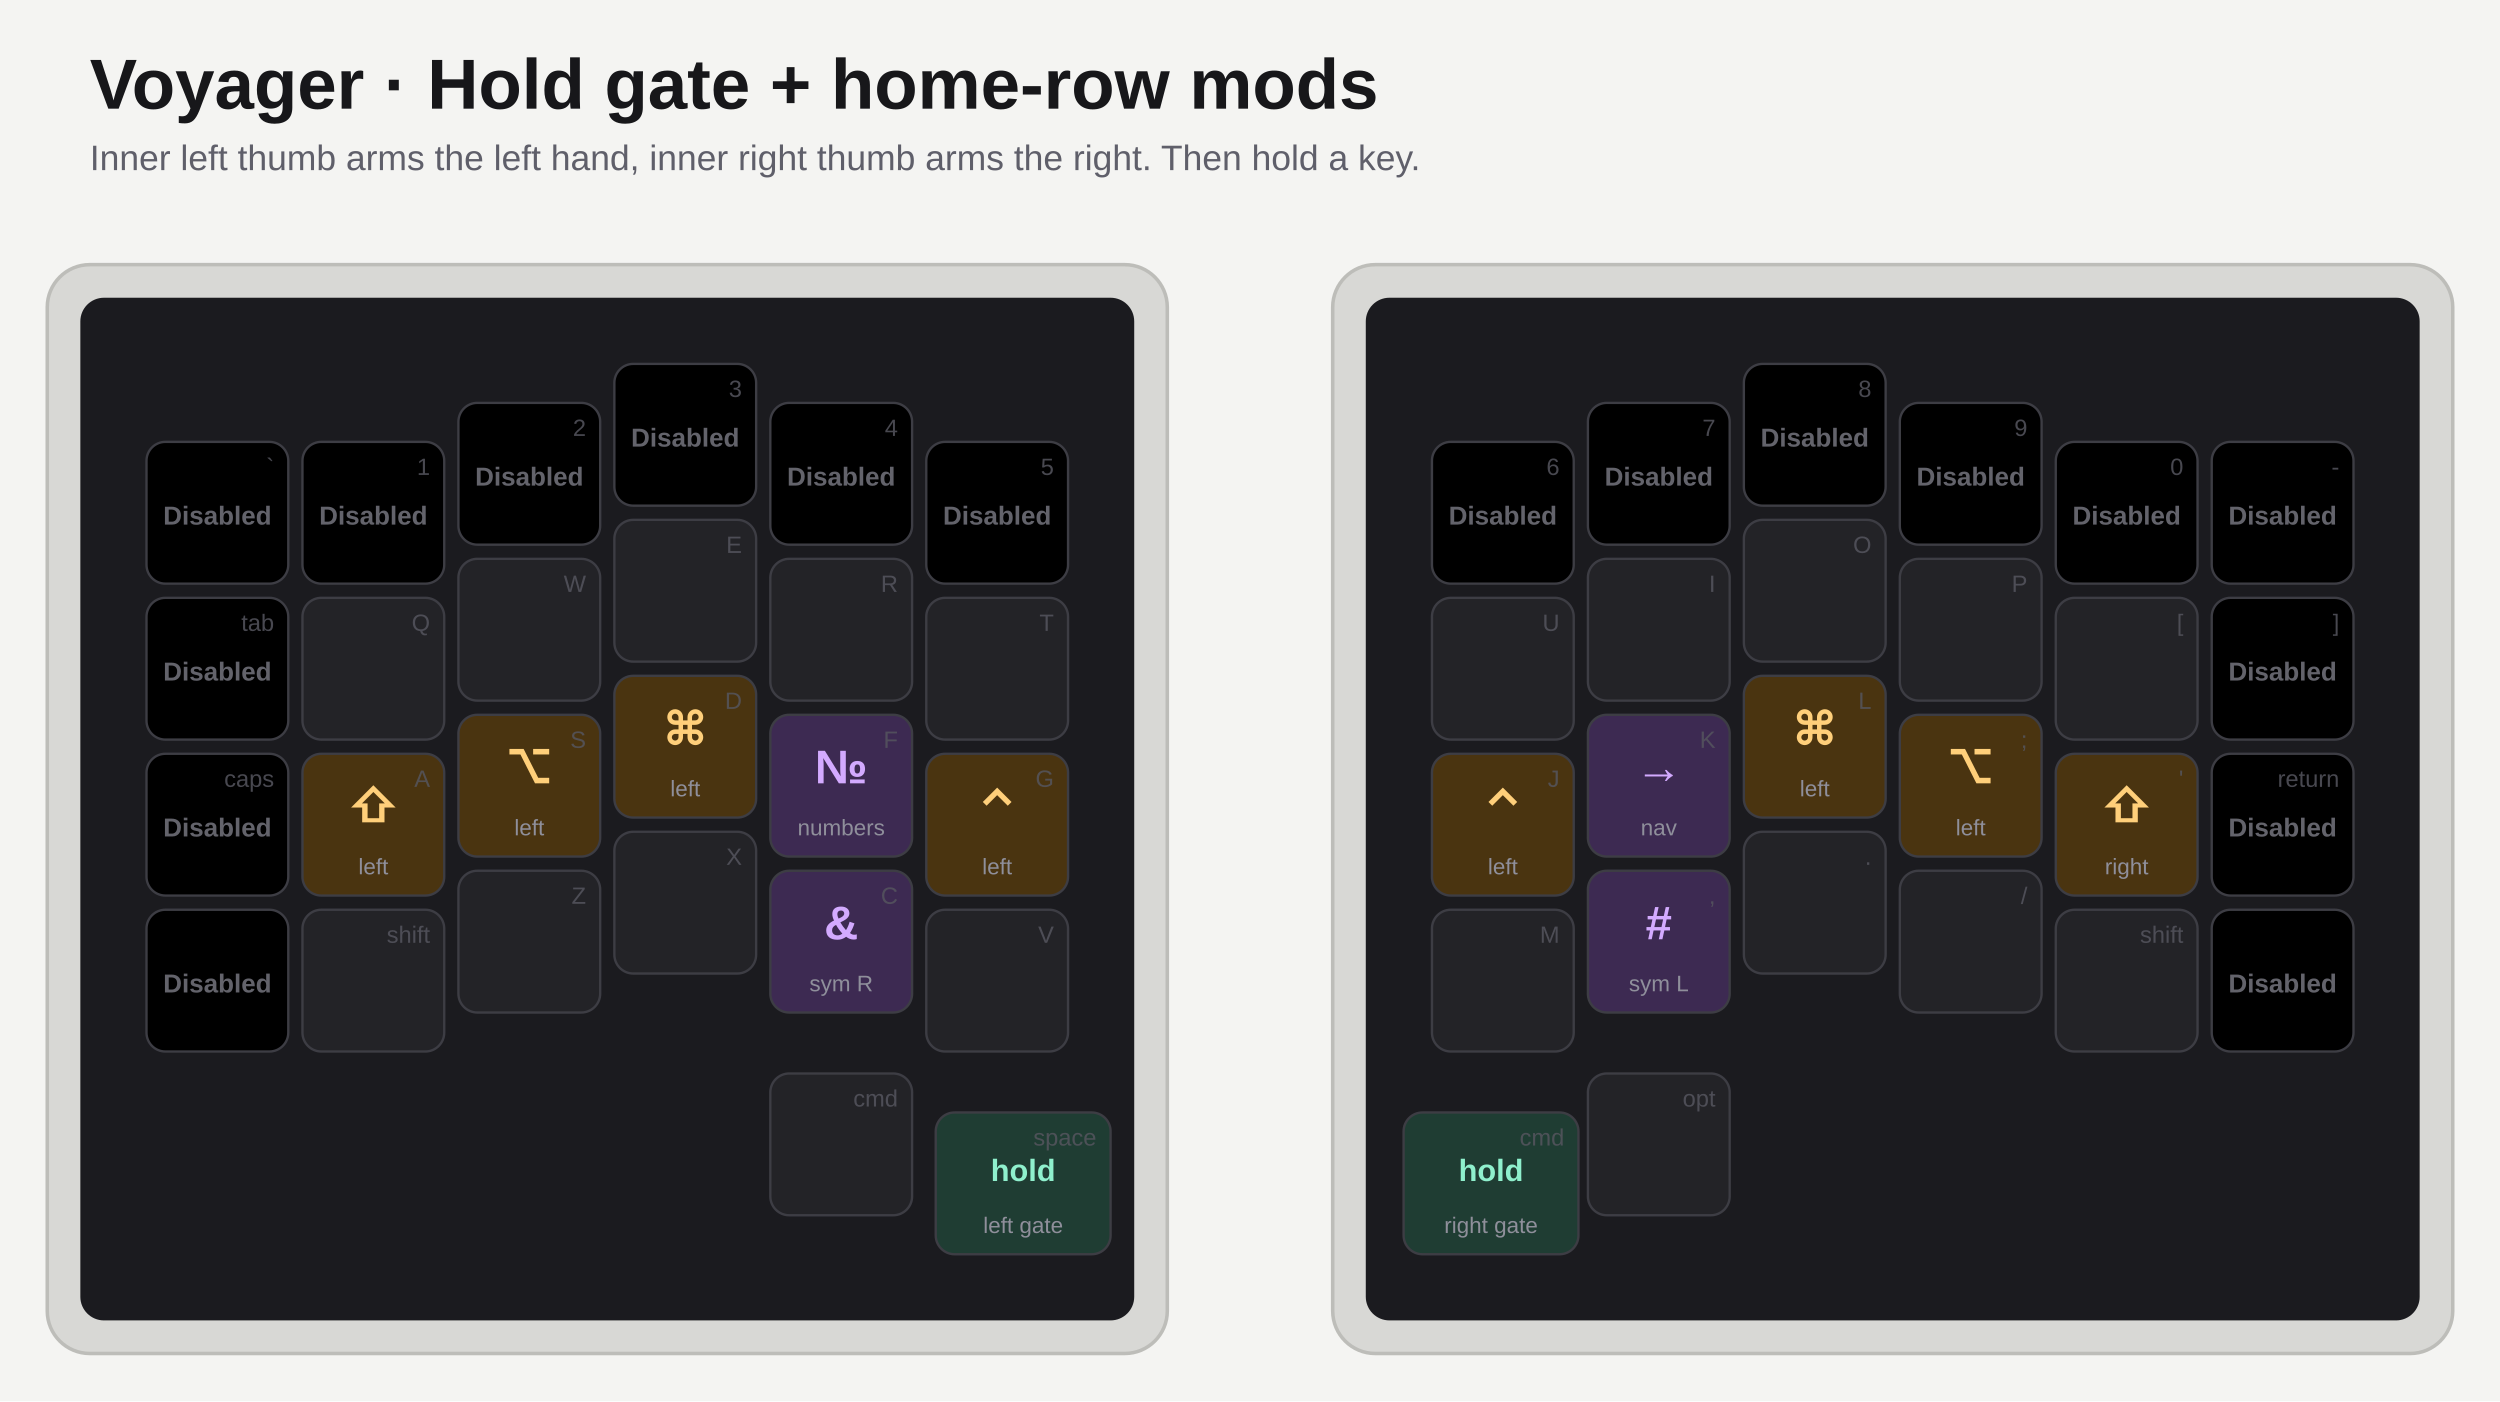
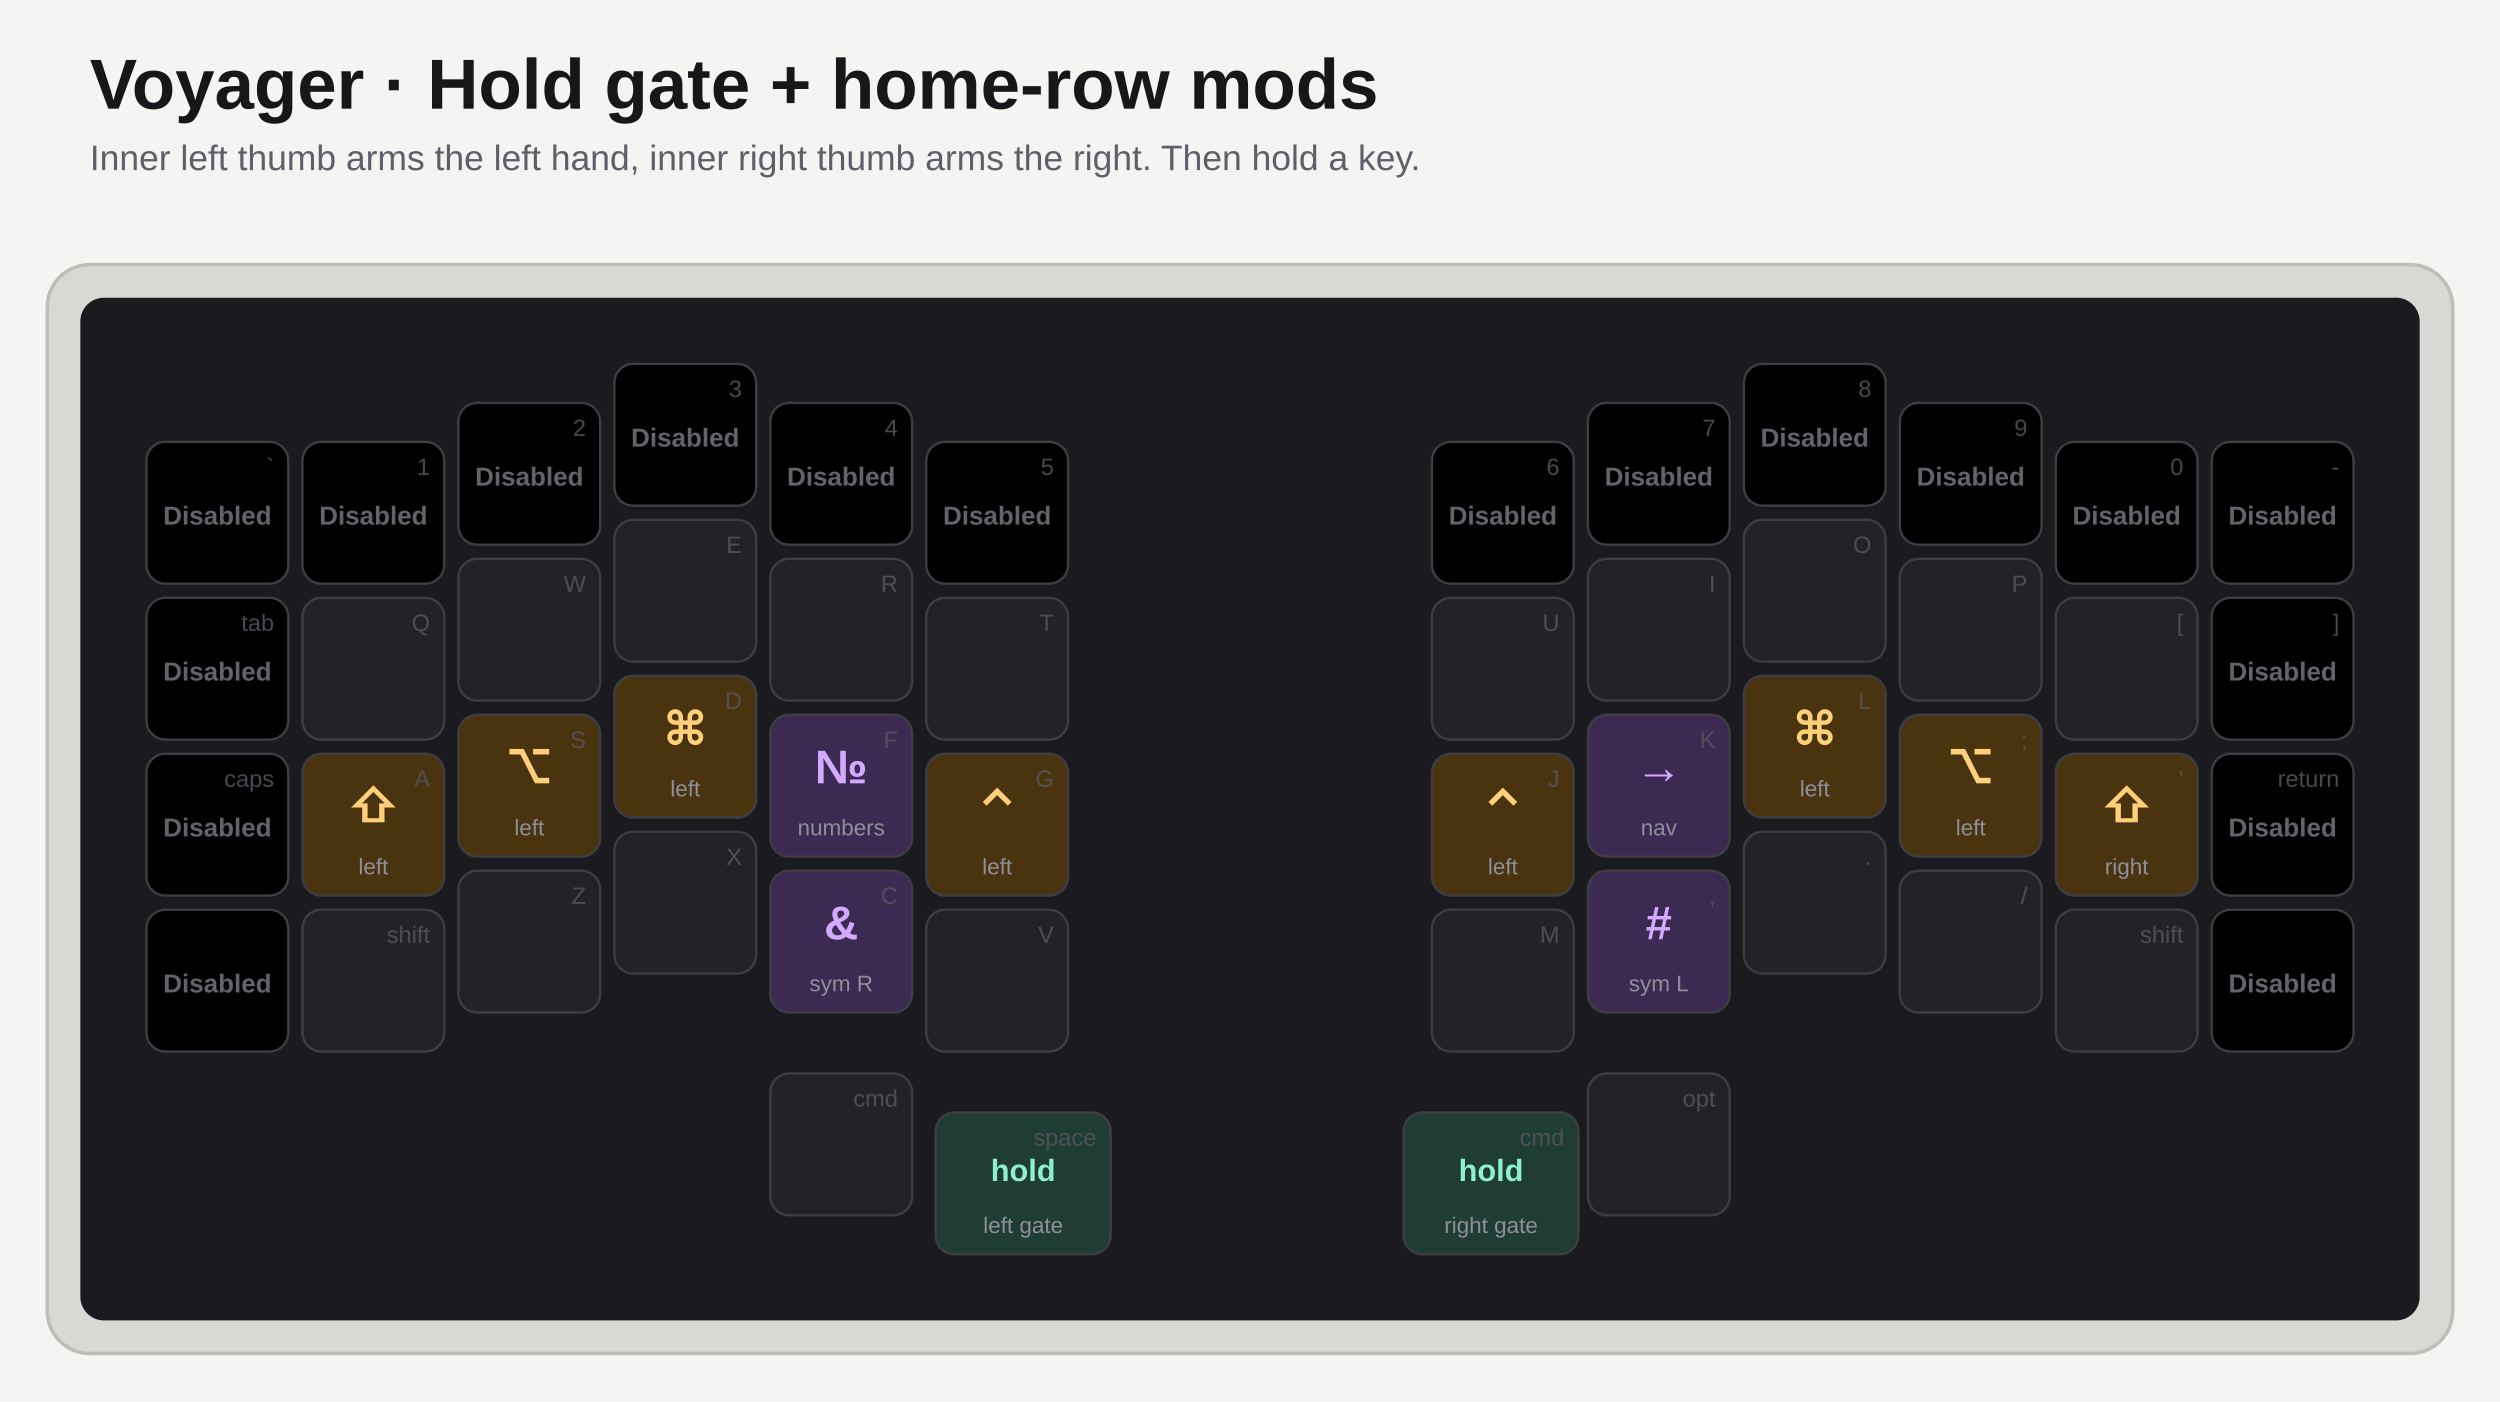
<svg xmlns="http://www.w3.org/2000/svg" width="1058" height="593" viewBox="0 0 1058 593" role="img" aria-label="Voyager · Hold gate + home-row mods layer of splitmac on the ZSA Voyager">
  <rect width="1058" height="593" fill="#f4f4f2" />
  <text x="38.0" y="46.0" fill="#17171a" font-size="30" font-weight="700" text-anchor="start" opacity="1.0" font-family="-apple-system, BlinkMacSystemFont, 'SF Pro Text', 'Helvetica Neue', Arial, sans-serif">Voyager · Hold gate + home-row mods</text>
  <text x="38.0" y="72.0" fill="#5f5f6a" font-size="15" font-weight="400" text-anchor="start" opacity="1.0" font-family="-apple-system, BlinkMacSystemFont, 'SF Pro Text', 'Helvetica Neue', Arial, sans-serif">Inner left thumb arms the left hand, inner right thumb arms the right. Then hold a key.</text>
-   <rect x="20.0" y="112.0" width="474.0" height="460.8" rx="18" fill="#d8d8d5" stroke="#bdbdb9" stroke-width="1.5" />
-   <rect x="34.0" y="126.0" width="446.0" height="432.8" rx="10" fill="#1b1b1f" />
+   <rect x="20.0" y="112.0" width="1018.0" height="460.8" rx="18" fill="#d8d8d5" stroke="#bdbdb9" stroke-width="1.5" />
+   <rect x="34.0" y="126.0" width="990.0" height="432.8" rx="10" fill="#1b1b1f" />
  <rect x="62.0" y="187.0" width="60.0" height="60.0" rx="8" fill="#000000" stroke="#3d3d44" stroke-width="1" />
  <text x="116.0" y="201.0" fill="#55555e" font-size="10" font-weight="500" text-anchor="end" opacity="0.85" font-family="-apple-system, BlinkMacSystemFont, 'SF Pro Text', 'Helvetica Neue', Arial, sans-serif">`</text>
  <text x="92.0" y="222.0" fill="#63636b" font-size="11" font-weight="600" text-anchor="middle" opacity="1.0" font-family="-apple-system, BlinkMacSystemFont, 'SF Pro Text', 'Helvetica Neue', Arial, sans-serif">Disabled</text>
  <rect x="128.0" y="187.0" width="60.0" height="60.0" rx="8" fill="#000000" stroke="#3d3d44" stroke-width="1" />
  <text x="182.0" y="201.0" fill="#55555e" font-size="10" font-weight="500" text-anchor="end" opacity="0.85" font-family="-apple-system, BlinkMacSystemFont, 'SF Pro Text', 'Helvetica Neue', Arial, sans-serif">1</text>
  <text x="158.0" y="222.0" fill="#63636b" font-size="11" font-weight="600" text-anchor="middle" opacity="1.0" font-family="-apple-system, BlinkMacSystemFont, 'SF Pro Text', 'Helvetica Neue', Arial, sans-serif">Disabled</text>
  <rect x="194.0" y="170.5" width="60.0" height="60.0" rx="8" fill="#000000" stroke="#3d3d44" stroke-width="1" />
  <text x="248.0" y="184.5" fill="#55555e" font-size="10" font-weight="500" text-anchor="end" opacity="0.85" font-family="-apple-system, BlinkMacSystemFont, 'SF Pro Text', 'Helvetica Neue', Arial, sans-serif">2</text>
  <text x="224.0" y="205.5" fill="#63636b" font-size="11" font-weight="600" text-anchor="middle" opacity="1.0" font-family="-apple-system, BlinkMacSystemFont, 'SF Pro Text', 'Helvetica Neue', Arial, sans-serif">Disabled</text>
  <rect x="260.0" y="154.0" width="60.0" height="60.0" rx="8" fill="#000000" stroke="#3d3d44" stroke-width="1" />
  <text x="314.0" y="168.0" fill="#55555e" font-size="10" font-weight="500" text-anchor="end" opacity="0.85" font-family="-apple-system, BlinkMacSystemFont, 'SF Pro Text', 'Helvetica Neue', Arial, sans-serif">3</text>
  <text x="290.0" y="189.0" fill="#63636b" font-size="11" font-weight="600" text-anchor="middle" opacity="1.0" font-family="-apple-system, BlinkMacSystemFont, 'SF Pro Text', 'Helvetica Neue', Arial, sans-serif">Disabled</text>
  <rect x="326.0" y="170.5" width="60.0" height="60.0" rx="8" fill="#000000" stroke="#3d3d44" stroke-width="1" />
  <text x="380.0" y="184.5" fill="#55555e" font-size="10" font-weight="500" text-anchor="end" opacity="0.85" font-family="-apple-system, BlinkMacSystemFont, 'SF Pro Text', 'Helvetica Neue', Arial, sans-serif">4</text>
  <text x="356.0" y="205.5" fill="#63636b" font-size="11" font-weight="600" text-anchor="middle" opacity="1.0" font-family="-apple-system, BlinkMacSystemFont, 'SF Pro Text', 'Helvetica Neue', Arial, sans-serif">Disabled</text>
  <rect x="392.0" y="187.0" width="60.0" height="60.0" rx="8" fill="#000000" stroke="#3d3d44" stroke-width="1" />
  <text x="446.0" y="201.0" fill="#55555e" font-size="10" font-weight="500" text-anchor="end" opacity="0.85" font-family="-apple-system, BlinkMacSystemFont, 'SF Pro Text', 'Helvetica Neue', Arial, sans-serif">5</text>
  <text x="422.0" y="222.0" fill="#63636b" font-size="11" font-weight="600" text-anchor="middle" opacity="1.0" font-family="-apple-system, BlinkMacSystemFont, 'SF Pro Text', 'Helvetica Neue', Arial, sans-serif">Disabled</text>
  <rect x="62.0" y="253.0" width="60.0" height="60.0" rx="8" fill="#000000" stroke="#3d3d44" stroke-width="1" />
  <text x="116.0" y="267.0" fill="#55555e" font-size="10" font-weight="500" text-anchor="end" opacity="0.85" font-family="-apple-system, BlinkMacSystemFont, 'SF Pro Text', 'Helvetica Neue', Arial, sans-serif">tab</text>
  <text x="92.0" y="288.0" fill="#63636b" font-size="11" font-weight="600" text-anchor="middle" opacity="1.0" font-family="-apple-system, BlinkMacSystemFont, 'SF Pro Text', 'Helvetica Neue', Arial, sans-serif">Disabled</text>
  <rect x="128.0" y="253.0" width="60.0" height="60.0" rx="8" fill="#232327" stroke="#3d3d44" stroke-width="1" />
  <text x="182.0" y="267.0" fill="#55555e" font-size="10" font-weight="500" text-anchor="end" opacity="0.85" font-family="-apple-system, BlinkMacSystemFont, 'SF Pro Text', 'Helvetica Neue', Arial, sans-serif">Q</text>
  <rect x="194.0" y="236.5" width="60.0" height="60.0" rx="8" fill="#232327" stroke="#3d3d44" stroke-width="1" />
  <text x="248.0" y="250.5" fill="#55555e" font-size="10" font-weight="500" text-anchor="end" opacity="0.85" font-family="-apple-system, BlinkMacSystemFont, 'SF Pro Text', 'Helvetica Neue', Arial, sans-serif">W</text>
  <rect x="260.0" y="220.0" width="60.0" height="60.0" rx="8" fill="#232327" stroke="#3d3d44" stroke-width="1" />
  <text x="314.0" y="234.0" fill="#55555e" font-size="10" font-weight="500" text-anchor="end" opacity="0.85" font-family="-apple-system, BlinkMacSystemFont, 'SF Pro Text', 'Helvetica Neue', Arial, sans-serif">E</text>
  <rect x="326.0" y="236.5" width="60.0" height="60.0" rx="8" fill="#232327" stroke="#3d3d44" stroke-width="1" />
  <text x="380.0" y="250.5" fill="#55555e" font-size="10" font-weight="500" text-anchor="end" opacity="0.85" font-family="-apple-system, BlinkMacSystemFont, 'SF Pro Text', 'Helvetica Neue', Arial, sans-serif">R</text>
  <rect x="392.0" y="253.0" width="60.0" height="60.0" rx="8" fill="#232327" stroke="#3d3d44" stroke-width="1" />
  <text x="446.0" y="267.0" fill="#55555e" font-size="10" font-weight="500" text-anchor="end" opacity="0.85" font-family="-apple-system, BlinkMacSystemFont, 'SF Pro Text', 'Helvetica Neue', Arial, sans-serif">T</text>
  <rect x="62.0" y="319.0" width="60.0" height="60.0" rx="8" fill="#000000" stroke="#3d3d44" stroke-width="1" />
  <text x="116.0" y="333.0" fill="#55555e" font-size="10" font-weight="500" text-anchor="end" opacity="0.85" font-family="-apple-system, BlinkMacSystemFont, 'SF Pro Text', 'Helvetica Neue', Arial, sans-serif">caps</text>
  <text x="92.0" y="354.0" fill="#63636b" font-size="11" font-weight="600" text-anchor="middle" opacity="1.0" font-family="-apple-system, BlinkMacSystemFont, 'SF Pro Text', 'Helvetica Neue', Arial, sans-serif">Disabled</text>
  <rect x="128.0" y="319.0" width="60.0" height="60.0" rx="8" fill="#4a3410" stroke="#3d3d44" stroke-width="1" />
  <text x="182.0" y="333.0" fill="#55555e" font-size="10" font-weight="500" text-anchor="end" opacity="0.85" font-family="-apple-system, BlinkMacSystemFont, 'SF Pro Text', 'Helvetica Neue', Arial, sans-serif">A</text>
  <text x="158.0" y="348.0" fill="#ffcf7a" font-size="20" font-weight="700" text-anchor="middle" opacity="1.0" font-family="-apple-system, BlinkMacSystemFont, 'SF Pro Text', 'Helvetica Neue', Arial, sans-serif">⇧</text>
  <text x="158.0" y="370.0" fill="#8f8f9b" font-size="9.5" font-weight="500" text-anchor="middle" opacity="1.0" font-family="-apple-system, BlinkMacSystemFont, 'SF Pro Text', 'Helvetica Neue', Arial, sans-serif">left</text>
  <rect x="194.0" y="302.5" width="60.0" height="60.0" rx="8" fill="#4a3410" stroke="#3d3d44" stroke-width="1" />
  <text x="248.0" y="316.5" fill="#55555e" font-size="10" font-weight="500" text-anchor="end" opacity="0.85" font-family="-apple-system, BlinkMacSystemFont, 'SF Pro Text', 'Helvetica Neue', Arial, sans-serif">S</text>
  <text x="224.0" y="331.5" fill="#ffcf7a" font-size="20" font-weight="700" text-anchor="middle" opacity="1.0" font-family="-apple-system, BlinkMacSystemFont, 'SF Pro Text', 'Helvetica Neue', Arial, sans-serif">⌥</text>
  <text x="224.0" y="353.5" fill="#8f8f9b" font-size="9.5" font-weight="500" text-anchor="middle" opacity="1.0" font-family="-apple-system, BlinkMacSystemFont, 'SF Pro Text', 'Helvetica Neue', Arial, sans-serif">left</text>
  <rect x="260.0" y="286.0" width="60.0" height="60.0" rx="8" fill="#4a3410" stroke="#3d3d44" stroke-width="1" />
  <text x="314.0" y="300.0" fill="#55555e" font-size="10" font-weight="500" text-anchor="end" opacity="0.85" font-family="-apple-system, BlinkMacSystemFont, 'SF Pro Text', 'Helvetica Neue', Arial, sans-serif">D</text>
  <text x="290.0" y="315.0" fill="#ffcf7a" font-size="20" font-weight="700" text-anchor="middle" opacity="1.0" font-family="-apple-system, BlinkMacSystemFont, 'SF Pro Text', 'Helvetica Neue', Arial, sans-serif">⌘</text>
  <text x="290.0" y="337.0" fill="#8f8f9b" font-size="9.5" font-weight="500" text-anchor="middle" opacity="1.0" font-family="-apple-system, BlinkMacSystemFont, 'SF Pro Text', 'Helvetica Neue', Arial, sans-serif">left</text>
  <rect x="326.0" y="302.5" width="60.0" height="60.0" rx="8" fill="#3d2a52" stroke="#3d3d44" stroke-width="1" />
  <text x="380.0" y="316.5" fill="#55555e" font-size="10" font-weight="500" text-anchor="end" opacity="0.85" font-family="-apple-system, BlinkMacSystemFont, 'SF Pro Text', 'Helvetica Neue', Arial, sans-serif">F</text>
  <text x="356.0" y="331.5" fill="#d3aaff" font-size="20" font-weight="700" text-anchor="middle" opacity="1.0" font-family="-apple-system, BlinkMacSystemFont, 'SF Pro Text', 'Helvetica Neue', Arial, sans-serif">№</text>
  <text x="356.0" y="353.5" fill="#8f8f9b" font-size="9.5" font-weight="500" text-anchor="middle" opacity="1.0" font-family="-apple-system, BlinkMacSystemFont, 'SF Pro Text', 'Helvetica Neue', Arial, sans-serif">numbers</text>
  <rect x="392.0" y="319.0" width="60.0" height="60.0" rx="8" fill="#4a3410" stroke="#3d3d44" stroke-width="1" />
  <text x="446.0" y="333.0" fill="#55555e" font-size="10" font-weight="500" text-anchor="end" opacity="0.85" font-family="-apple-system, BlinkMacSystemFont, 'SF Pro Text', 'Helvetica Neue', Arial, sans-serif">G</text>
  <text x="422.0" y="348.0" fill="#ffcf7a" font-size="20" font-weight="700" text-anchor="middle" opacity="1.0" font-family="-apple-system, BlinkMacSystemFont, 'SF Pro Text', 'Helvetica Neue', Arial, sans-serif">⌃</text>
  <text x="422.0" y="370.0" fill="#8f8f9b" font-size="9.5" font-weight="500" text-anchor="middle" opacity="1.0" font-family="-apple-system, BlinkMacSystemFont, 'SF Pro Text', 'Helvetica Neue', Arial, sans-serif">left</text>
  <rect x="62.0" y="385.0" width="60.0" height="60.0" rx="8" fill="#000000" stroke="#3d3d44" stroke-width="1" />
  <text x="92.0" y="420.0" fill="#63636b" font-size="11" font-weight="600" text-anchor="middle" opacity="1.0" font-family="-apple-system, BlinkMacSystemFont, 'SF Pro Text', 'Helvetica Neue', Arial, sans-serif">Disabled</text>
  <rect x="128.0" y="385.0" width="60.0" height="60.0" rx="8" fill="#232327" stroke="#3d3d44" stroke-width="1" />
  <text x="182.0" y="399.0" fill="#55555e" font-size="10" font-weight="500" text-anchor="end" opacity="0.85" font-family="-apple-system, BlinkMacSystemFont, 'SF Pro Text', 'Helvetica Neue', Arial, sans-serif">shift</text>
  <rect x="194.0" y="368.5" width="60.0" height="60.0" rx="8" fill="#232327" stroke="#3d3d44" stroke-width="1" />
  <text x="248.0" y="382.5" fill="#55555e" font-size="10" font-weight="500" text-anchor="end" opacity="0.85" font-family="-apple-system, BlinkMacSystemFont, 'SF Pro Text', 'Helvetica Neue', Arial, sans-serif">Z</text>
  <rect x="260.0" y="352.0" width="60.0" height="60.0" rx="8" fill="#232327" stroke="#3d3d44" stroke-width="1" />
  <text x="314.0" y="366.0" fill="#55555e" font-size="10" font-weight="500" text-anchor="end" opacity="0.85" font-family="-apple-system, BlinkMacSystemFont, 'SF Pro Text', 'Helvetica Neue', Arial, sans-serif">X</text>
  <rect x="326.0" y="368.5" width="60.0" height="60.0" rx="8" fill="#3d2a52" stroke="#3d3d44" stroke-width="1" />
  <text x="380.0" y="382.5" fill="#55555e" font-size="10" font-weight="500" text-anchor="end" opacity="0.85" font-family="-apple-system, BlinkMacSystemFont, 'SF Pro Text', 'Helvetica Neue', Arial, sans-serif">C</text>
  <text x="356.0" y="397.5" fill="#d3aaff" font-size="20" font-weight="700" text-anchor="middle" opacity="1.0" font-family="-apple-system, BlinkMacSystemFont, 'SF Pro Text', 'Helvetica Neue', Arial, sans-serif">&amp;</text>
  <text x="356.0" y="419.5" fill="#8f8f9b" font-size="9.5" font-weight="500" text-anchor="middle" opacity="1.0" font-family="-apple-system, BlinkMacSystemFont, 'SF Pro Text', 'Helvetica Neue', Arial, sans-serif">sym R</text>
  <rect x="392.0" y="385.0" width="60.0" height="60.0" rx="8" fill="#232327" stroke="#3d3d44" stroke-width="1" />
  <text x="446.0" y="399.0" fill="#55555e" font-size="10" font-weight="500" text-anchor="end" opacity="0.85" font-family="-apple-system, BlinkMacSystemFont, 'SF Pro Text', 'Helvetica Neue', Arial, sans-serif">V</text>
  <rect x="326.0" y="454.3" width="60.0" height="60.0" rx="8" fill="#232327" stroke="#3d3d44" stroke-width="1" />
  <text x="380.0" y="468.3" fill="#55555e" font-size="10" font-weight="500" text-anchor="end" opacity="0.85" font-family="-apple-system, BlinkMacSystemFont, 'SF Pro Text', 'Helvetica Neue', Arial, sans-serif">cmd</text>
  <rect x="396.0" y="470.8" width="74.0" height="60.0" rx="8" fill="#1f3d33" stroke="#3d3d44" stroke-width="1" />
  <text x="464.0" y="484.8" fill="#55555e" font-size="10" font-weight="500" text-anchor="end" opacity="0.85" font-family="-apple-system, BlinkMacSystemFont, 'SF Pro Text', 'Helvetica Neue', Arial, sans-serif">space</text>
  <text x="433.0" y="499.8" fill="#8ff0cd" font-size="13" font-weight="600" text-anchor="middle" opacity="1.0" font-family="-apple-system, BlinkMacSystemFont, 'SF Pro Text', 'Helvetica Neue', Arial, sans-serif">hold</text>
  <text x="433.0" y="521.8" fill="#8f8f9b" font-size="9.5" font-weight="500" text-anchor="middle" opacity="1.0" font-family="-apple-system, BlinkMacSystemFont, 'SF Pro Text', 'Helvetica Neue', Arial, sans-serif">left gate</text>
-   <rect x="564.0" y="112.0" width="474.0" height="460.8" rx="18" fill="#d8d8d5" stroke="#bdbdb9" stroke-width="1.5" />
-   <rect x="578.0" y="126.0" width="446.0" height="432.8" rx="10" fill="#1b1b1f" />
  <rect x="606.0" y="187.0" width="60.0" height="60.0" rx="8" fill="#000000" stroke="#3d3d44" stroke-width="1" />
  <text x="660.0" y="201.0" fill="#55555e" font-size="10" font-weight="500" text-anchor="end" opacity="0.85" font-family="-apple-system, BlinkMacSystemFont, 'SF Pro Text', 'Helvetica Neue', Arial, sans-serif">6</text>
  <text x="636.0" y="222.0" fill="#63636b" font-size="11" font-weight="600" text-anchor="middle" opacity="1.0" font-family="-apple-system, BlinkMacSystemFont, 'SF Pro Text', 'Helvetica Neue', Arial, sans-serif">Disabled</text>
  <rect x="672.0" y="170.5" width="60.0" height="60.0" rx="8" fill="#000000" stroke="#3d3d44" stroke-width="1" />
  <text x="726.0" y="184.5" fill="#55555e" font-size="10" font-weight="500" text-anchor="end" opacity="0.85" font-family="-apple-system, BlinkMacSystemFont, 'SF Pro Text', 'Helvetica Neue', Arial, sans-serif">7</text>
  <text x="702.0" y="205.5" fill="#63636b" font-size="11" font-weight="600" text-anchor="middle" opacity="1.0" font-family="-apple-system, BlinkMacSystemFont, 'SF Pro Text', 'Helvetica Neue', Arial, sans-serif">Disabled</text>
  <rect x="738.0" y="154.0" width="60.0" height="60.0" rx="8" fill="#000000" stroke="#3d3d44" stroke-width="1" />
  <text x="792.0" y="168.0" fill="#55555e" font-size="10" font-weight="500" text-anchor="end" opacity="0.85" font-family="-apple-system, BlinkMacSystemFont, 'SF Pro Text', 'Helvetica Neue', Arial, sans-serif">8</text>
  <text x="768.0" y="189.0" fill="#63636b" font-size="11" font-weight="600" text-anchor="middle" opacity="1.0" font-family="-apple-system, BlinkMacSystemFont, 'SF Pro Text', 'Helvetica Neue', Arial, sans-serif">Disabled</text>
  <rect x="804.0" y="170.5" width="60.0" height="60.0" rx="8" fill="#000000" stroke="#3d3d44" stroke-width="1" />
  <text x="858.0" y="184.5" fill="#55555e" font-size="10" font-weight="500" text-anchor="end" opacity="0.85" font-family="-apple-system, BlinkMacSystemFont, 'SF Pro Text', 'Helvetica Neue', Arial, sans-serif">9</text>
  <text x="834.0" y="205.5" fill="#63636b" font-size="11" font-weight="600" text-anchor="middle" opacity="1.0" font-family="-apple-system, BlinkMacSystemFont, 'SF Pro Text', 'Helvetica Neue', Arial, sans-serif">Disabled</text>
  <rect x="870.0" y="187.0" width="60.0" height="60.0" rx="8" fill="#000000" stroke="#3d3d44" stroke-width="1" />
  <text x="924.0" y="201.0" fill="#55555e" font-size="10" font-weight="500" text-anchor="end" opacity="0.85" font-family="-apple-system, BlinkMacSystemFont, 'SF Pro Text', 'Helvetica Neue', Arial, sans-serif">0</text>
  <text x="900.0" y="222.0" fill="#63636b" font-size="11" font-weight="600" text-anchor="middle" opacity="1.0" font-family="-apple-system, BlinkMacSystemFont, 'SF Pro Text', 'Helvetica Neue', Arial, sans-serif">Disabled</text>
  <rect x="936.0" y="187.0" width="60.0" height="60.0" rx="8" fill="#000000" stroke="#3d3d44" stroke-width="1" />
  <text x="990.0" y="201.0" fill="#55555e" font-size="10" font-weight="500" text-anchor="end" opacity="0.85" font-family="-apple-system, BlinkMacSystemFont, 'SF Pro Text', 'Helvetica Neue', Arial, sans-serif">-</text>
  <text x="966.0" y="222.0" fill="#63636b" font-size="11" font-weight="600" text-anchor="middle" opacity="1.0" font-family="-apple-system, BlinkMacSystemFont, 'SF Pro Text', 'Helvetica Neue', Arial, sans-serif">Disabled</text>
  <rect x="606.0" y="253.0" width="60.0" height="60.0" rx="8" fill="#232327" stroke="#3d3d44" stroke-width="1" />
  <text x="660.0" y="267.0" fill="#55555e" font-size="10" font-weight="500" text-anchor="end" opacity="0.85" font-family="-apple-system, BlinkMacSystemFont, 'SF Pro Text', 'Helvetica Neue', Arial, sans-serif">U</text>
  <rect x="672.0" y="236.5" width="60.0" height="60.0" rx="8" fill="#232327" stroke="#3d3d44" stroke-width="1" />
  <text x="726.0" y="250.5" fill="#55555e" font-size="10" font-weight="500" text-anchor="end" opacity="0.85" font-family="-apple-system, BlinkMacSystemFont, 'SF Pro Text', 'Helvetica Neue', Arial, sans-serif">I</text>
  <rect x="738.0" y="220.0" width="60.0" height="60.0" rx="8" fill="#232327" stroke="#3d3d44" stroke-width="1" />
  <text x="792.0" y="234.0" fill="#55555e" font-size="10" font-weight="500" text-anchor="end" opacity="0.85" font-family="-apple-system, BlinkMacSystemFont, 'SF Pro Text', 'Helvetica Neue', Arial, sans-serif">O</text>
  <rect x="804.0" y="236.5" width="60.0" height="60.0" rx="8" fill="#232327" stroke="#3d3d44" stroke-width="1" />
  <text x="858.0" y="250.5" fill="#55555e" font-size="10" font-weight="500" text-anchor="end" opacity="0.85" font-family="-apple-system, BlinkMacSystemFont, 'SF Pro Text', 'Helvetica Neue', Arial, sans-serif">P</text>
  <rect x="870.0" y="253.0" width="60.0" height="60.0" rx="8" fill="#232327" stroke="#3d3d44" stroke-width="1" />
  <text x="924.0" y="267.0" fill="#55555e" font-size="10" font-weight="500" text-anchor="end" opacity="0.85" font-family="-apple-system, BlinkMacSystemFont, 'SF Pro Text', 'Helvetica Neue', Arial, sans-serif">[</text>
  <rect x="936.0" y="253.0" width="60.0" height="60.0" rx="8" fill="#000000" stroke="#3d3d44" stroke-width="1" />
  <text x="990.0" y="267.0" fill="#55555e" font-size="10" font-weight="500" text-anchor="end" opacity="0.85" font-family="-apple-system, BlinkMacSystemFont, 'SF Pro Text', 'Helvetica Neue', Arial, sans-serif">]</text>
  <text x="966.0" y="288.0" fill="#63636b" font-size="11" font-weight="600" text-anchor="middle" opacity="1.0" font-family="-apple-system, BlinkMacSystemFont, 'SF Pro Text', 'Helvetica Neue', Arial, sans-serif">Disabled</text>
  <rect x="606.0" y="319.0" width="60.0" height="60.0" rx="8" fill="#4a3410" stroke="#3d3d44" stroke-width="1" />
  <text x="660.0" y="333.0" fill="#55555e" font-size="10" font-weight="500" text-anchor="end" opacity="0.85" font-family="-apple-system, BlinkMacSystemFont, 'SF Pro Text', 'Helvetica Neue', Arial, sans-serif">J</text>
  <text x="636.0" y="348.0" fill="#ffcf7a" font-size="20" font-weight="700" text-anchor="middle" opacity="1.0" font-family="-apple-system, BlinkMacSystemFont, 'SF Pro Text', 'Helvetica Neue', Arial, sans-serif">⌃</text>
  <text x="636.0" y="370.0" fill="#8f8f9b" font-size="9.5" font-weight="500" text-anchor="middle" opacity="1.0" font-family="-apple-system, BlinkMacSystemFont, 'SF Pro Text', 'Helvetica Neue', Arial, sans-serif">left</text>
  <rect x="672.0" y="302.5" width="60.0" height="60.0" rx="8" fill="#3d2a52" stroke="#3d3d44" stroke-width="1" />
  <text x="726.0" y="316.5" fill="#55555e" font-size="10" font-weight="500" text-anchor="end" opacity="0.85" font-family="-apple-system, BlinkMacSystemFont, 'SF Pro Text', 'Helvetica Neue', Arial, sans-serif">K</text>
  <text x="702.0" y="331.5" fill="#d3aaff" font-size="20" font-weight="700" text-anchor="middle" opacity="1.0" font-family="-apple-system, BlinkMacSystemFont, 'SF Pro Text', 'Helvetica Neue', Arial, sans-serif">→</text>
  <text x="702.0" y="353.5" fill="#8f8f9b" font-size="9.5" font-weight="500" text-anchor="middle" opacity="1.0" font-family="-apple-system, BlinkMacSystemFont, 'SF Pro Text', 'Helvetica Neue', Arial, sans-serif">nav</text>
  <rect x="738.0" y="286.0" width="60.0" height="60.0" rx="8" fill="#4a3410" stroke="#3d3d44" stroke-width="1" />
  <text x="792.0" y="300.0" fill="#55555e" font-size="10" font-weight="500" text-anchor="end" opacity="0.85" font-family="-apple-system, BlinkMacSystemFont, 'SF Pro Text', 'Helvetica Neue', Arial, sans-serif">L</text>
  <text x="768.0" y="315.0" fill="#ffcf7a" font-size="20" font-weight="700" text-anchor="middle" opacity="1.0" font-family="-apple-system, BlinkMacSystemFont, 'SF Pro Text', 'Helvetica Neue', Arial, sans-serif">⌘</text>
  <text x="768.0" y="337.0" fill="#8f8f9b" font-size="9.5" font-weight="500" text-anchor="middle" opacity="1.0" font-family="-apple-system, BlinkMacSystemFont, 'SF Pro Text', 'Helvetica Neue', Arial, sans-serif">left</text>
  <rect x="804.0" y="302.5" width="60.0" height="60.0" rx="8" fill="#4a3410" stroke="#3d3d44" stroke-width="1" />
  <text x="858.0" y="316.5" fill="#55555e" font-size="10" font-weight="500" text-anchor="end" opacity="0.85" font-family="-apple-system, BlinkMacSystemFont, 'SF Pro Text', 'Helvetica Neue', Arial, sans-serif">;</text>
  <text x="834.0" y="331.5" fill="#ffcf7a" font-size="20" font-weight="700" text-anchor="middle" opacity="1.0" font-family="-apple-system, BlinkMacSystemFont, 'SF Pro Text', 'Helvetica Neue', Arial, sans-serif">⌥</text>
  <text x="834.0" y="353.5" fill="#8f8f9b" font-size="9.5" font-weight="500" text-anchor="middle" opacity="1.0" font-family="-apple-system, BlinkMacSystemFont, 'SF Pro Text', 'Helvetica Neue', Arial, sans-serif">left</text>
  <rect x="870.0" y="319.0" width="60.0" height="60.0" rx="8" fill="#4a3410" stroke="#3d3d44" stroke-width="1" />
  <text x="924.0" y="333.0" fill="#55555e" font-size="10" font-weight="500" text-anchor="end" opacity="0.85" font-family="-apple-system, BlinkMacSystemFont, 'SF Pro Text', 'Helvetica Neue', Arial, sans-serif">'</text>
  <text x="900.0" y="348.0" fill="#ffcf7a" font-size="20" font-weight="700" text-anchor="middle" opacity="1.0" font-family="-apple-system, BlinkMacSystemFont, 'SF Pro Text', 'Helvetica Neue', Arial, sans-serif">⇧</text>
  <text x="900.0" y="370.0" fill="#8f8f9b" font-size="9.5" font-weight="500" text-anchor="middle" opacity="1.0" font-family="-apple-system, BlinkMacSystemFont, 'SF Pro Text', 'Helvetica Neue', Arial, sans-serif">right</text>
  <rect x="936.0" y="319.0" width="60.0" height="60.0" rx="8" fill="#000000" stroke="#3d3d44" stroke-width="1" />
  <text x="990.0" y="333.0" fill="#55555e" font-size="10" font-weight="500" text-anchor="end" opacity="0.85" font-family="-apple-system, BlinkMacSystemFont, 'SF Pro Text', 'Helvetica Neue', Arial, sans-serif">return</text>
  <text x="966.0" y="354.0" fill="#63636b" font-size="11" font-weight="600" text-anchor="middle" opacity="1.0" font-family="-apple-system, BlinkMacSystemFont, 'SF Pro Text', 'Helvetica Neue', Arial, sans-serif">Disabled</text>
  <rect x="606.0" y="385.0" width="60.0" height="60.0" rx="8" fill="#232327" stroke="#3d3d44" stroke-width="1" />
  <text x="660.0" y="399.0" fill="#55555e" font-size="10" font-weight="500" text-anchor="end" opacity="0.85" font-family="-apple-system, BlinkMacSystemFont, 'SF Pro Text', 'Helvetica Neue', Arial, sans-serif">M</text>
  <rect x="672.0" y="368.5" width="60.0" height="60.0" rx="8" fill="#3d2a52" stroke="#3d3d44" stroke-width="1" />
  <text x="726.0" y="382.5" fill="#55555e" font-size="10" font-weight="500" text-anchor="end" opacity="0.85" font-family="-apple-system, BlinkMacSystemFont, 'SF Pro Text', 'Helvetica Neue', Arial, sans-serif">,</text>
  <text x="702.0" y="397.5" fill="#d3aaff" font-size="20" font-weight="700" text-anchor="middle" opacity="1.0" font-family="-apple-system, BlinkMacSystemFont, 'SF Pro Text', 'Helvetica Neue', Arial, sans-serif">#</text>
  <text x="702.0" y="419.5" fill="#8f8f9b" font-size="9.5" font-weight="500" text-anchor="middle" opacity="1.0" font-family="-apple-system, BlinkMacSystemFont, 'SF Pro Text', 'Helvetica Neue', Arial, sans-serif">sym L</text>
  <rect x="738.0" y="352.0" width="60.0" height="60.0" rx="8" fill="#232327" stroke="#3d3d44" stroke-width="1" />
  <text x="792.0" y="366.0" fill="#55555e" font-size="10" font-weight="500" text-anchor="end" opacity="0.85" font-family="-apple-system, BlinkMacSystemFont, 'SF Pro Text', 'Helvetica Neue', Arial, sans-serif">.</text>
  <rect x="804.0" y="368.5" width="60.0" height="60.0" rx="8" fill="#232327" stroke="#3d3d44" stroke-width="1" />
  <text x="858.0" y="382.5" fill="#55555e" font-size="10" font-weight="500" text-anchor="end" opacity="0.85" font-family="-apple-system, BlinkMacSystemFont, 'SF Pro Text', 'Helvetica Neue', Arial, sans-serif">/</text>
  <rect x="870.0" y="385.0" width="60.0" height="60.0" rx="8" fill="#232327" stroke="#3d3d44" stroke-width="1" />
  <text x="924.0" y="399.0" fill="#55555e" font-size="10" font-weight="500" text-anchor="end" opacity="0.85" font-family="-apple-system, BlinkMacSystemFont, 'SF Pro Text', 'Helvetica Neue', Arial, sans-serif">shift</text>
  <rect x="936.0" y="385.0" width="60.0" height="60.0" rx="8" fill="#000000" stroke="#3d3d44" stroke-width="1" />
  <text x="966.0" y="420.0" fill="#63636b" font-size="11" font-weight="600" text-anchor="middle" opacity="1.0" font-family="-apple-system, BlinkMacSystemFont, 'SF Pro Text', 'Helvetica Neue', Arial, sans-serif">Disabled</text>
  <rect x="594.0" y="470.8" width="74.0" height="60.0" rx="8" fill="#1f3d33" stroke="#3d3d44" stroke-width="1" />
  <text x="662.0" y="484.8" fill="#55555e" font-size="10" font-weight="500" text-anchor="end" opacity="0.85" font-family="-apple-system, BlinkMacSystemFont, 'SF Pro Text', 'Helvetica Neue', Arial, sans-serif">cmd</text>
  <text x="631.0" y="499.8" fill="#8ff0cd" font-size="13" font-weight="600" text-anchor="middle" opacity="1.0" font-family="-apple-system, BlinkMacSystemFont, 'SF Pro Text', 'Helvetica Neue', Arial, sans-serif">hold</text>
  <text x="631.0" y="521.8" fill="#8f8f9b" font-size="9.5" font-weight="500" text-anchor="middle" opacity="1.0" font-family="-apple-system, BlinkMacSystemFont, 'SF Pro Text', 'Helvetica Neue', Arial, sans-serif">right gate</text>
  <rect x="672.0" y="454.3" width="60.0" height="60.0" rx="8" fill="#232327" stroke="#3d3d44" stroke-width="1" />
  <text x="726.0" y="468.3" fill="#55555e" font-size="10" font-weight="500" text-anchor="end" opacity="0.85" font-family="-apple-system, BlinkMacSystemFont, 'SF Pro Text', 'Helvetica Neue', Arial, sans-serif">opt</text>
</svg>
